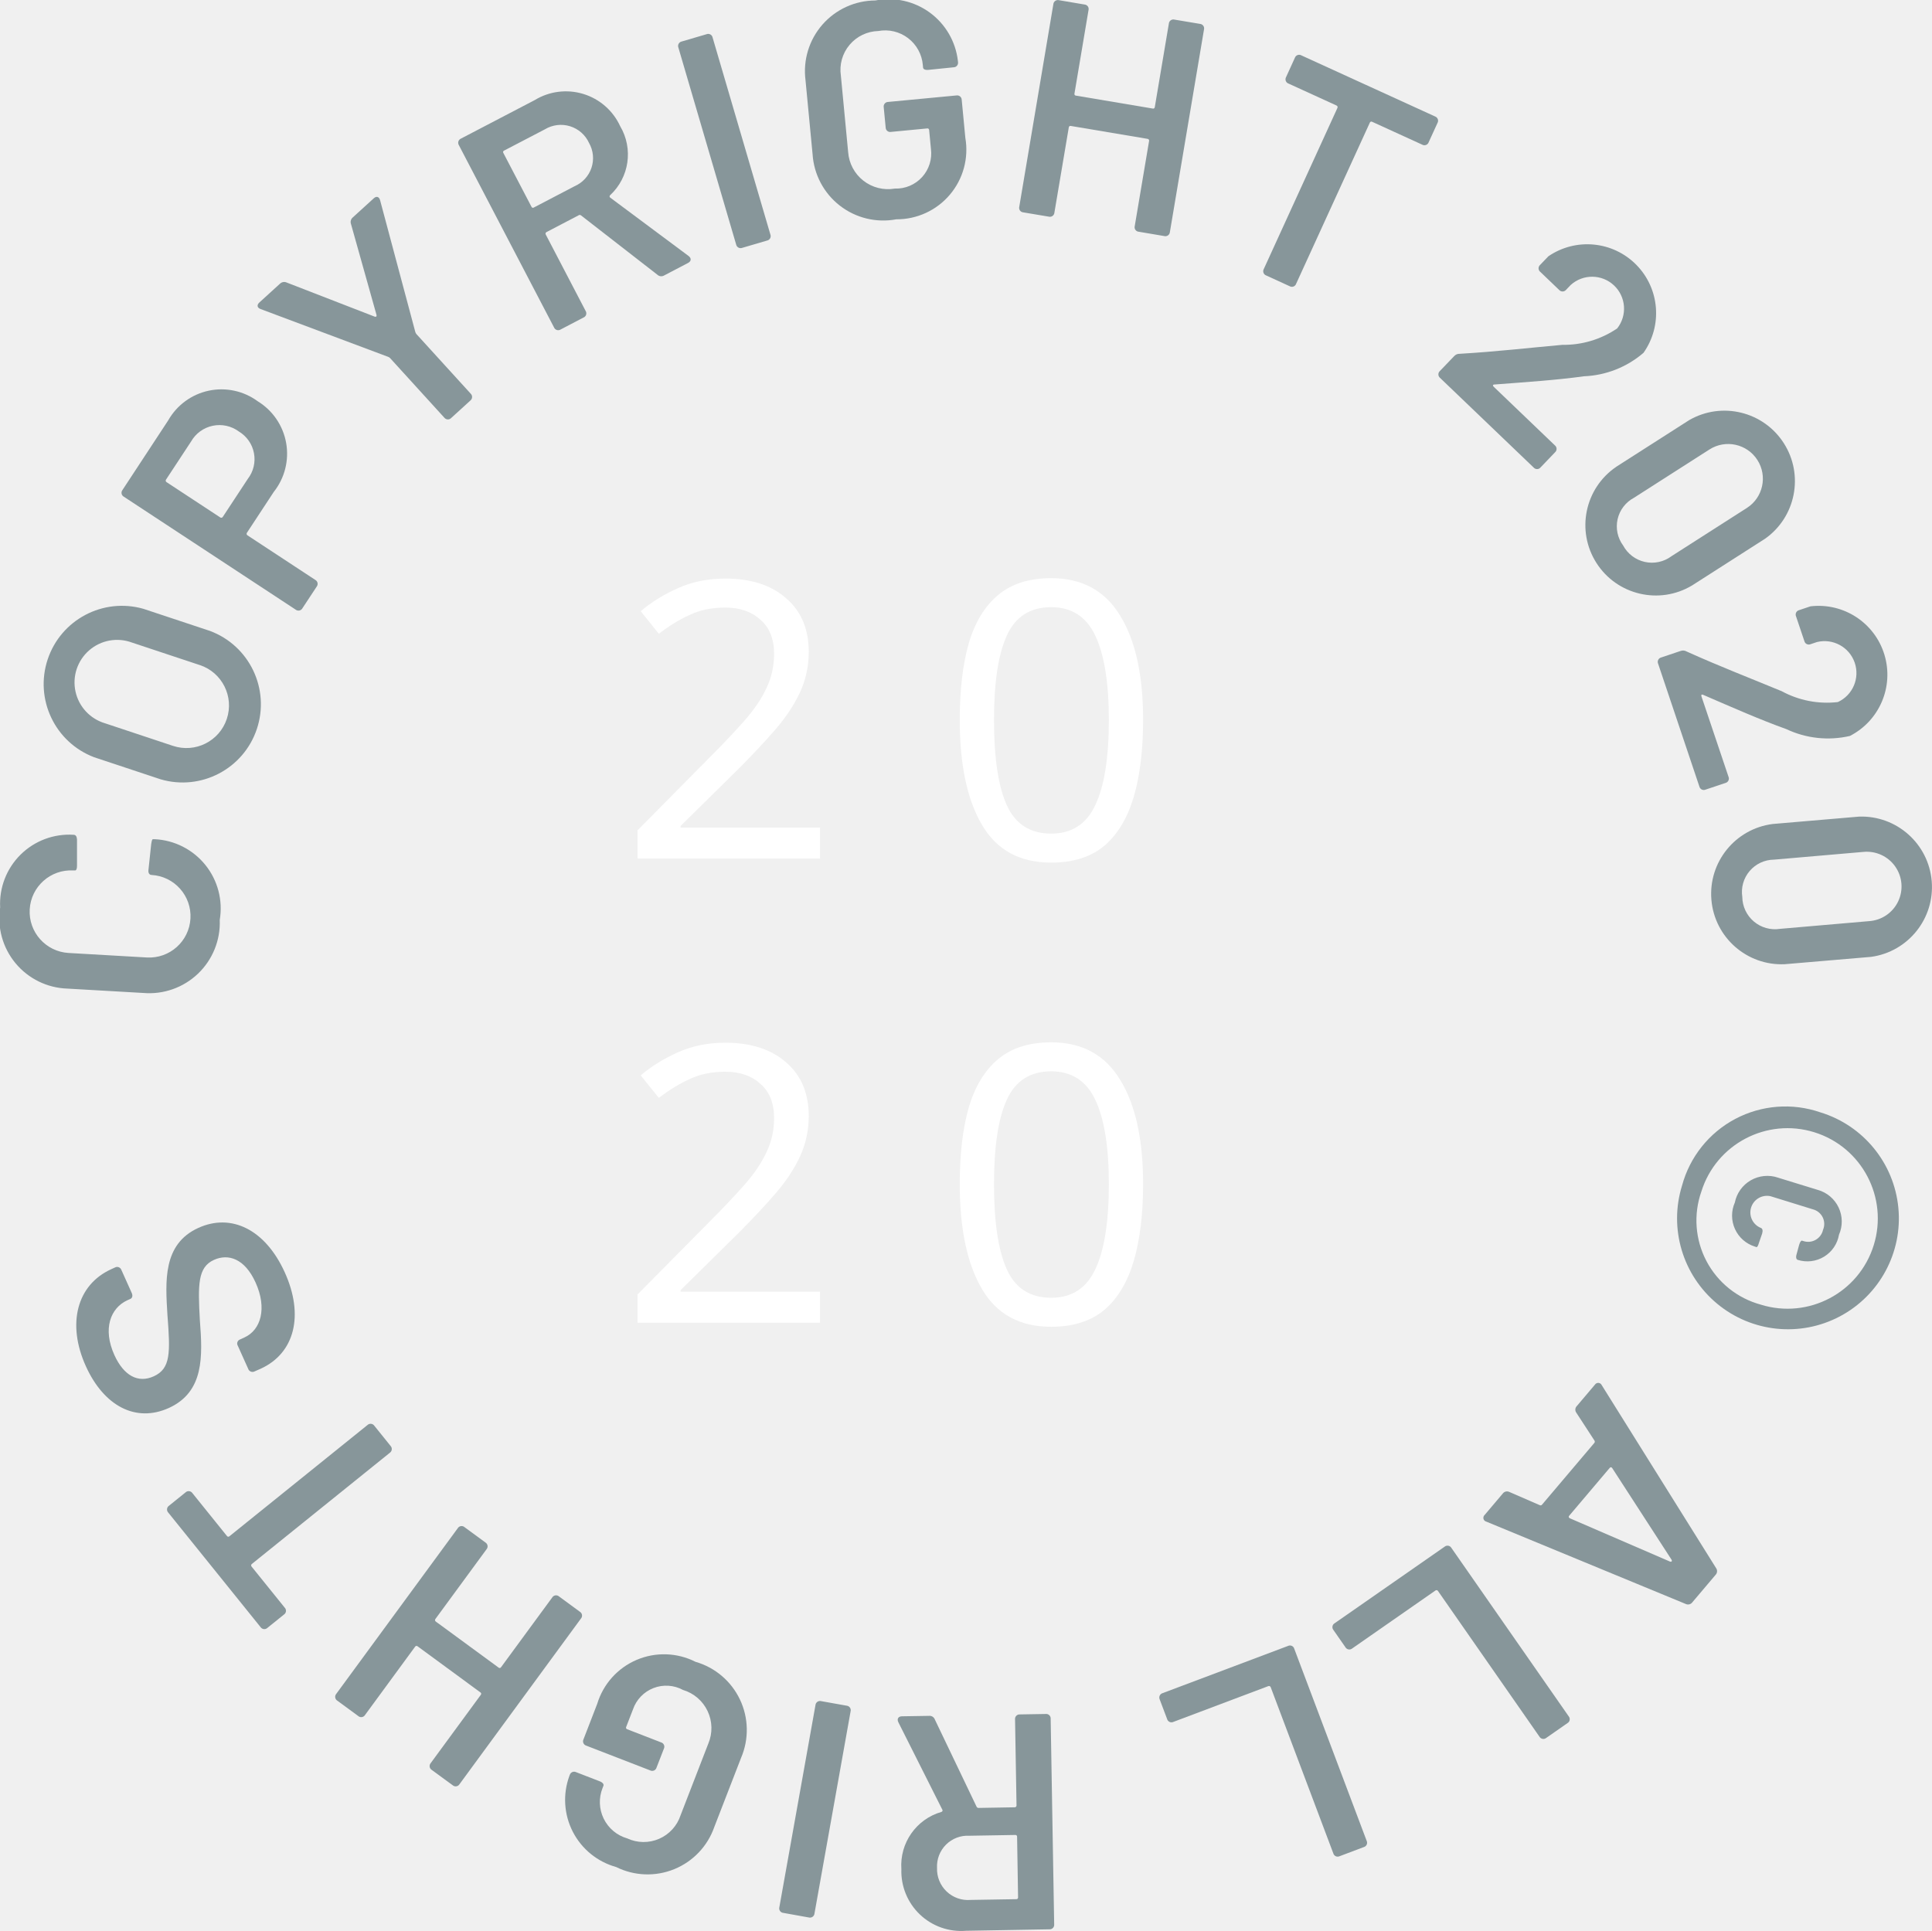
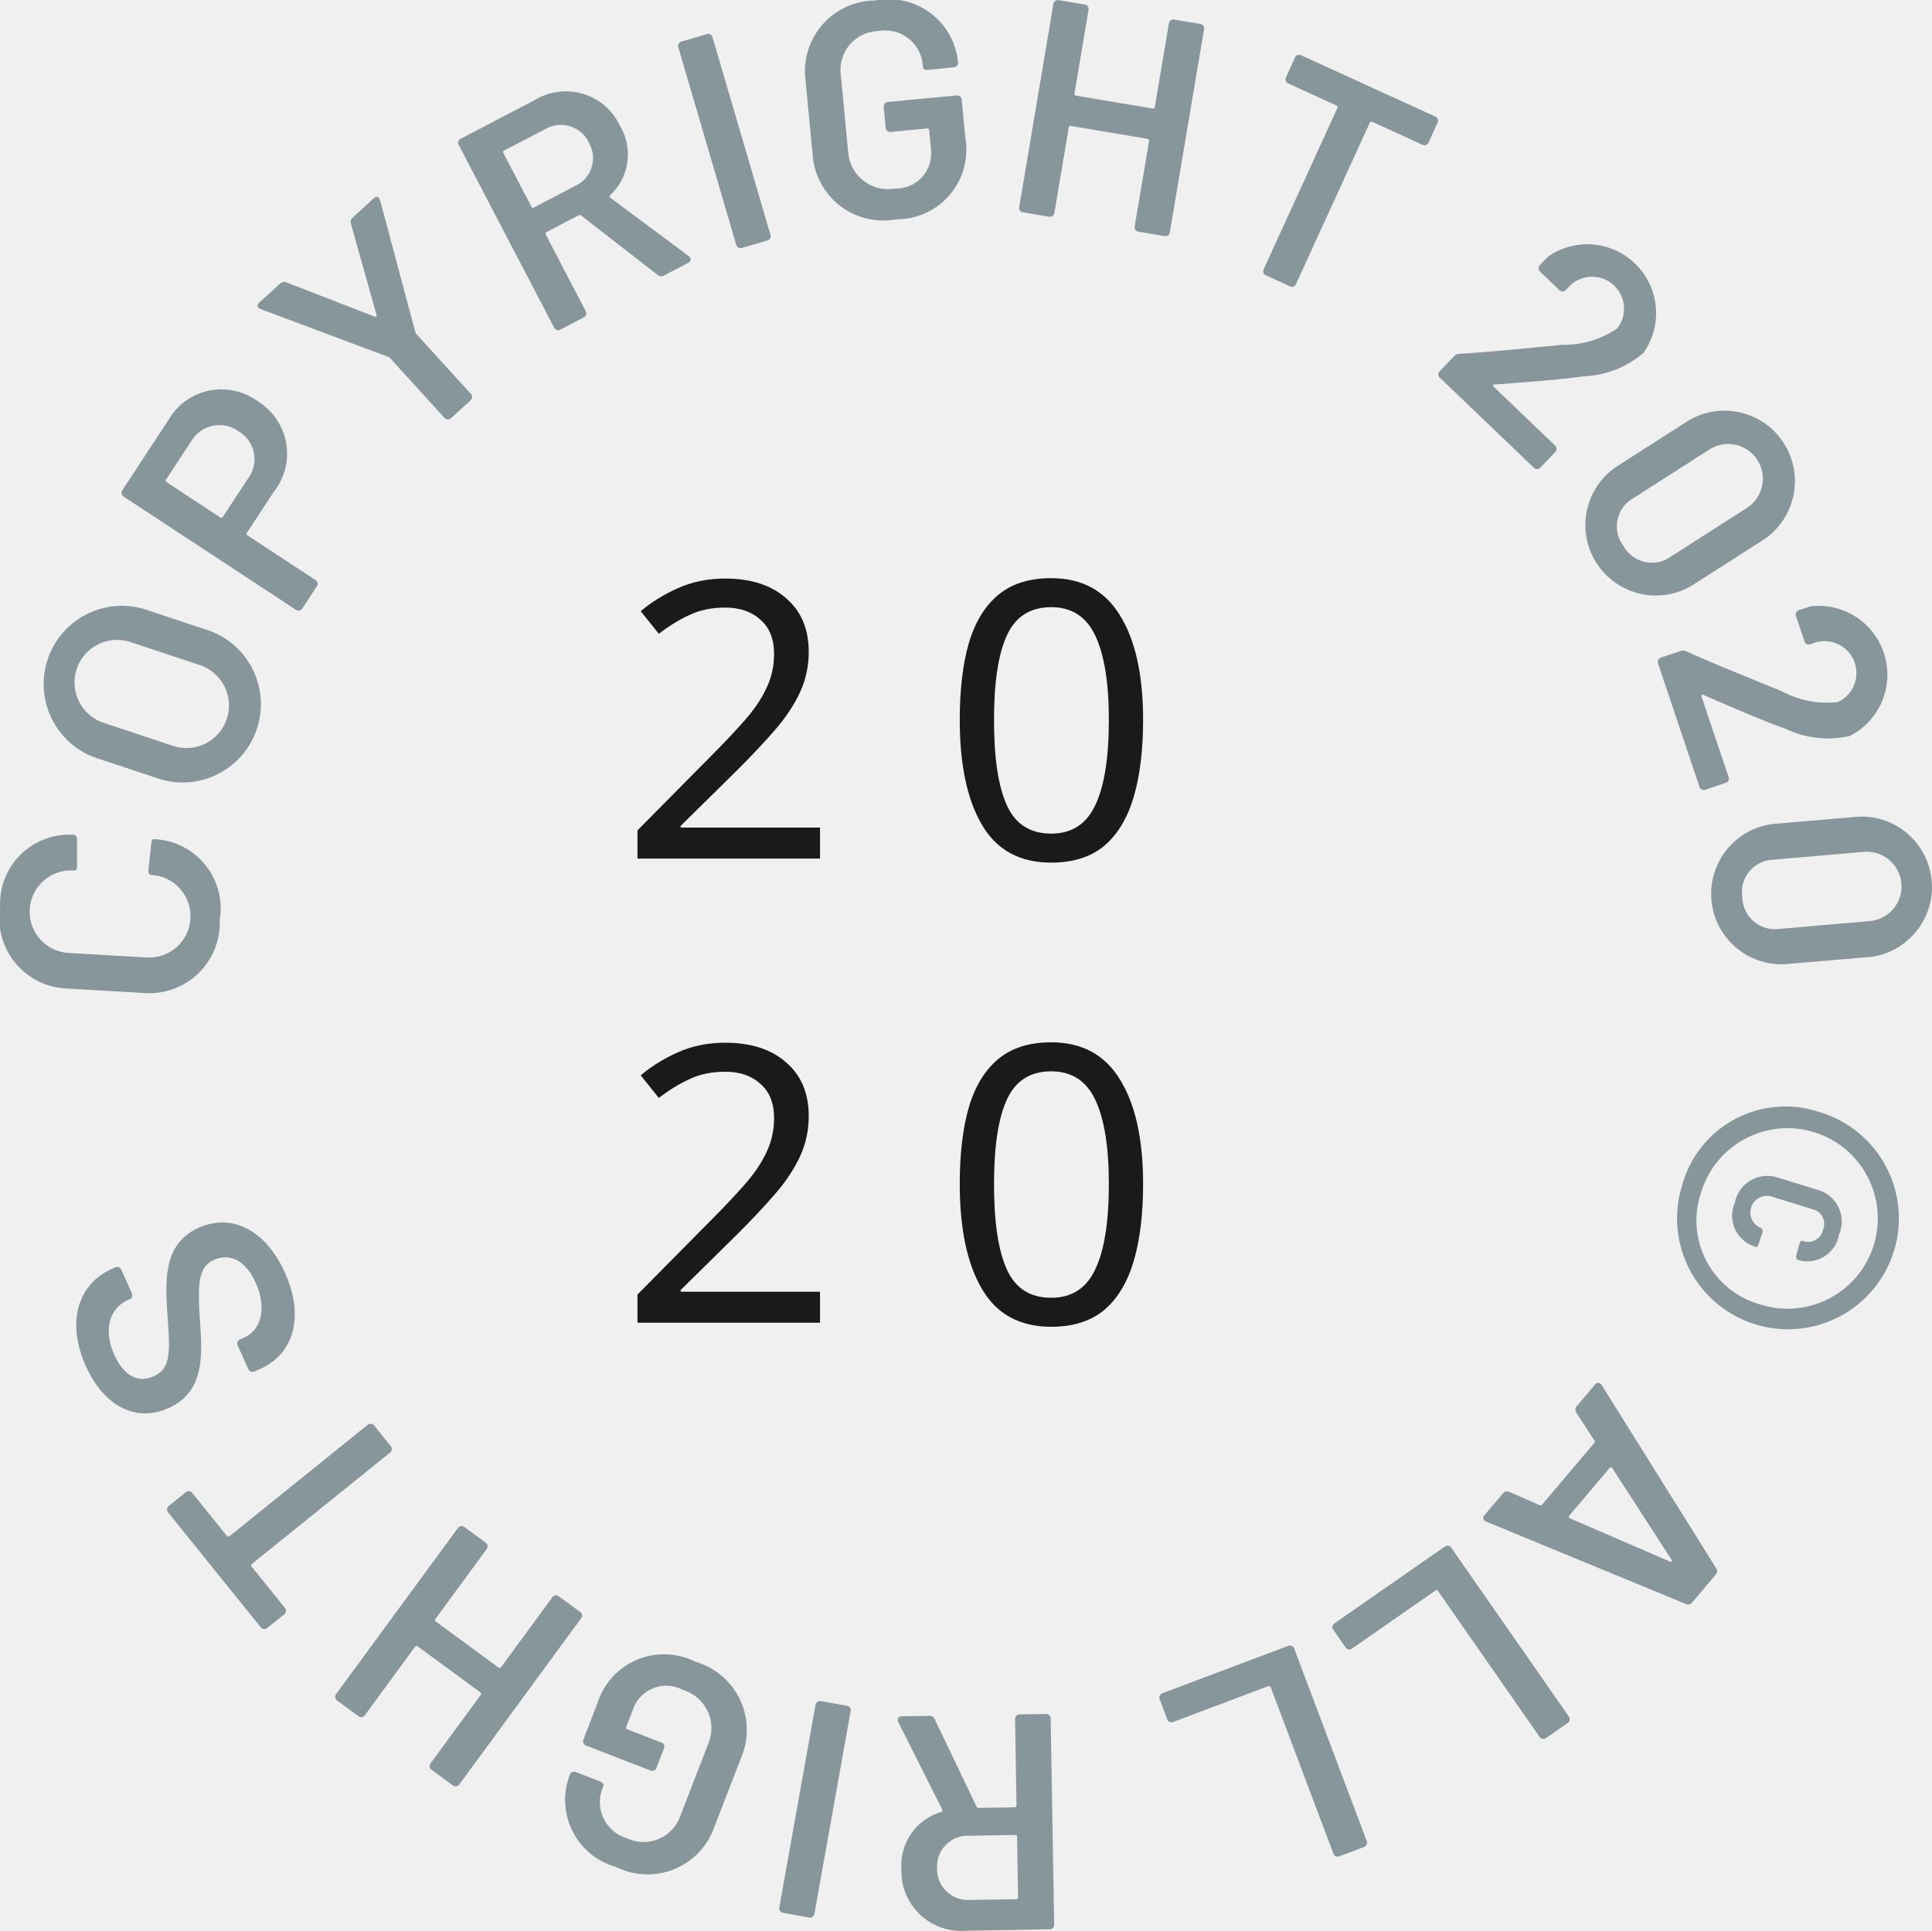
<svg xmlns="http://www.w3.org/2000/svg" id="copyright" width="74.914" height="74.874" viewBox="0 0 74.914 74.874">
-   <text id="_2_0" data-name="2 0" transform="translate(24 33.296)" fill="#fff" font-size="15" font-family="RobotoMono-Medium, Roboto Mono" font-weight="500">
+   <text id="_2_0" data-name="2 0" transform="translate(24 33.296)" fill="#1a1a1a" font-size="15" font-family="RobotoMono-Medium, Roboto Mono" font-weight="500">
    <tspan x="0" y="0">2 0</tspan>
  </text>
-   <text id="_2_0-2" data-name="2 0" transform="translate(24 51.296)" fill="#fff" font-size="15" font-family="RobotoMono-Medium, Roboto Mono" font-weight="500">
+   <text id="_2_0-2" data-name="2 0" transform="translate(24 51.296)" fill="#1a1a1a" font-size="15" font-family="RobotoMono-Medium, Roboto Mono" font-weight="500">
    <tspan x="0" y="0">2 0</tspan>
  </text>
  <g id="Grupo_9" data-name="Grupo 9" transform="translate(-335.672 -135.74)">
    <g id="Grupo_8" data-name="Grupo 8" transform="translate(335.672 135.74)">
      <path id="Caminho_17" data-name="Caminho 17" d="M341.226,166.338l-2.938-.169a2.727,2.727,0,0,1-2.61-3.146,2.681,2.681,0,0,1,2.848-2.819c.082,0,.127.066.132.185V161.4c.005.119-.034.189-.07.187l-.072,0a1.6,1.6,0,0,0-.184,3.2l3.033.175a1.6,1.6,0,0,0,.184-3.2c-.083,0-.139-.079-.12-.2l.106-1c.019-.118.034-.189.07-.187l.06,0a2.688,2.688,0,0,1,2.528,3.13A2.736,2.736,0,0,1,341.226,166.338Z" transform="translate(-335.672 -127.831)" fill="#87969a" />
      <path id="Caminho_18" data-name="Caminho 18" d="M341.494,160.234l-2.578-.856a3.035,3.035,0,0,1,1.912-5.755l2.578.856a3.034,3.034,0,0,1-1.912,5.755Zm1.522-4.429-2.635-.875a1.651,1.651,0,1,0-1.04,3.132l2.635.876a1.651,1.651,0,1,0,1.04-3.134Z" transform="translate(-335.268 -130.013)" fill="#87969a" />
      <path id="Caminho_19" data-name="Caminho 19" d="M344.51,147.609a2.384,2.384,0,0,1,.625,3.518l-1.04,1.583a.07.07,0,0,0,.02.1l2.628,1.727a.175.175,0,0,1,.056.263l-.551.836a.175.175,0,0,1-.263.056l-6.661-4.378a.174.174,0,0,1-.054-.263l1.773-2.7A2.372,2.372,0,0,1,344.51,147.609Zm-.729,1.174a1.266,1.266,0,0,0-1.854.392l-.969,1.473a.069.069,0,0,0,.021.1l2.08,1.367a.068.068,0,0,0,.1-.02l.969-1.473A1.251,1.251,0,0,0,343.781,148.783Z" transform="translate(-334.52 -132.05)" fill="#87969a" />
      <path id="Caminho_20" data-name="Caminho 20" d="M350.46,150.072l-2.108-2.316a.218.218,0,0,0-.074-.045l-4.936-1.85c-.142-.048-.161-.159-.056-.255l.8-.729a.234.234,0,0,1,.263-.046l3.412,1.323c.049.019.085-.013.07-.065l-.99-3.527a.233.233,0,0,1,.071-.258l.81-.738c.106-.1.213-.066.249.079l1.363,5.1a.284.284,0,0,0,.038.078l2.108,2.315a.177.177,0,0,1-.012.27l-.74.674A.176.176,0,0,1,350.46,150.072Z" transform="translate(-333.231 -133.874)" fill="#87969a" />
      <path id="Caminho_21" data-name="Caminho 21" d="M356.818,145.527l-2.96-2.3a.079.079,0,0,0-.1,0l-1.236.646a.067.067,0,0,0-.029.1l1.543,2.958a.174.174,0,0,1-.082.257l-.885.463a.175.175,0,0,1-.258-.081l-3.688-7.065a.176.176,0,0,1,.081-.257l2.862-1.494a2.317,2.317,0,0,1,3.311,1.014,2.154,2.154,0,0,1-.39,2.676.06.06,0,0,0,.012.1l3.034,2.26c.112.089.1.2-.022.266l-.929.486A.218.218,0,0,1,356.818,145.527Zm-5.97-4.719,1.087,2.08a.062.062,0,0,0,.1.03l1.573-.822a1.188,1.188,0,0,0,.562-1.677,1.2,1.2,0,0,0-1.714-.529l-1.573.82A.063.063,0,0,0,350.848,140.808Z" transform="translate(-331.329 -134.874)" fill="#87969a" />
      <path id="Caminho_22" data-name="Caminho 22" d="M357.79,144.9l-2.239-7.635a.176.176,0,0,1,.13-.237l.961-.282a.174.174,0,0,1,.236.13l2.239,7.635a.175.175,0,0,1-.128.237l-.961.282A.177.177,0,0,1,357.79,144.9Z" transform="translate(-329.246 -135.419)" fill="#87969a" />
      <path id="Caminho_23" data-name="Caminho 23" d="M359.551,141.72l-.274-2.869a2.742,2.742,0,0,1,2.708-3.093,2.7,2.7,0,0,1,3.2,2.338l.005.048a.175.175,0,0,1-.172.206l-.983.1c-.119.011-.195-.03-.2-.089l-.009-.1a1.466,1.466,0,0,0-1.728-1.318,1.507,1.507,0,0,0-1.45,1.73l.282,2.963a1.549,1.549,0,0,0,1.81,1.417,1.364,1.364,0,0,0,1.4-1.544l-.069-.723a.064.064,0,0,0-.078-.065l-1.4.134a.175.175,0,0,1-.208-.171l-.075-.783a.176.176,0,0,1,.172-.208l2.643-.251a.176.176,0,0,1,.209.171l.14,1.47a2.7,2.7,0,0,1-2.677,3.162A2.747,2.747,0,0,1,359.551,141.72Z" transform="translate(-328.043 -135.74)" fill="#87969a" />
      <path id="Caminho_24" data-name="Caminho 24" d="M371.557,136.5l.987.165a.176.176,0,0,1,.156.22l-1.322,7.852a.175.175,0,0,1-.22.156l-.987-.167a.175.175,0,0,1-.156-.22l.556-3.3a.067.067,0,0,0-.058-.082l-2.974-.5a.063.063,0,0,0-.082.06l-.557,3.3a.175.175,0,0,1-.22.156l-.986-.165a.175.175,0,0,1-.156-.22l1.321-7.852a.176.176,0,0,1,.22-.156l.987.167a.174.174,0,0,1,.156.22l-.544,3.232a.063.063,0,0,0,.06.082l2.972.5a.063.063,0,0,0,.083-.058l.544-3.232A.175.175,0,0,1,371.557,136.5Z" transform="translate(-326.015 -135.739)" fill="#87969a" />
      <path id="Caminho_25" data-name="Caminho 25" d="M379.442,139.99l-.341.746a.175.175,0,0,1-.253.094l-1.937-.885a.063.063,0,0,0-.094.036l-2.856,6.245a.173.173,0,0,1-.251.094l-.909-.416a.175.175,0,0,1-.094-.251l2.855-6.246a.069.069,0,0,0-.034-.094l-1.862-.851a.175.175,0,0,1-.094-.253l.34-.746a.175.175,0,0,1,.253-.094l5.185,2.369A.176.176,0,0,1,379.442,139.99Z" transform="translate(-323.703 -135.221)" fill="#87969a" />
      <path id="Caminho_26" data-name="Caminho 26" d="M377.877,147.84l.543-.566a.276.276,0,0,1,.226-.1c1.4-.081,2.733-.236,3.977-.347a3.685,3.685,0,0,0,2.127-.637,1.238,1.238,0,0,0-1.8-1.687l-.181.189a.176.176,0,0,1-.27.005l-.731-.7a.176.176,0,0,1-.007-.27l.322-.335a2.67,2.67,0,0,1,3.687,3.745,3.77,3.77,0,0,1-2.307.909c-1.065.148-2.227.224-3.471.319-.067,0-.075.044-.032.085l2.373,2.274a.175.175,0,0,1,.007.27l-.56.585a.175.175,0,0,1-.27.005l-3.63-3.477A.175.175,0,0,1,377.877,147.84Z" transform="translate(-322.043 -133.454)" fill="#87969a" />
      <path id="Caminho_27" data-name="Caminho 27" d="M383.336,149.974l2.829-1.81a2.733,2.733,0,0,1,2.942,4.6l-2.831,1.812a2.731,2.731,0,0,1-2.941-4.6Zm2.136,3.471,2.93-1.875a1.346,1.346,0,1,0-1.452-2.267l-2.93,1.875a1.252,1.252,0,0,0-.416,1.849A1.267,1.267,0,0,0,385.472,153.446Z" transform="translate(-320.666 -131.872)" fill="#87969a" />
      <path id="Caminho_28" data-name="Caminho 28" d="M384.377,155.513l.745-.25a.277.277,0,0,1,.245.019c1.274.576,2.529,1.059,3.683,1.538a3.681,3.681,0,0,0,2.178.422,1.238,1.238,0,0,0-.809-2.328l-.247.083a.176.176,0,0,1-.242-.12l-.323-.959a.176.176,0,0,1,.12-.241l.441-.148a2.669,2.669,0,0,1,1.527,5.027,3.769,3.769,0,0,1-2.464-.265c-1.014-.363-2.078-.834-3.224-1.329-.06-.029-.086,0-.067.061l1.048,3.115a.176.176,0,0,1-.12.242l-.768.257a.175.175,0,0,1-.241-.119l-1.6-4.764A.176.176,0,0,1,384.377,155.513Z" transform="translate(-319.965 -130.016)" fill="#87969a" />
      <path id="Caminho_29" data-name="Caminho 29" d="M388.2,159.959l3.348-.286a2.733,2.733,0,0,1,.463,5.439l-3.349.285a2.731,2.731,0,0,1-.462-5.438Zm.274,4.067,3.467-.3a1.347,1.347,0,1,0-.229-2.684l-3.467.3a1.254,1.254,0,0,0-1.228,1.444A1.267,1.267,0,0,0,388.478,164.026Z" transform="translate(-319.459 -128.005)" fill="#87969a" />
      <path id="Caminho_30" data-name="Caminho 30" d="M390.37,168.387a4.3,4.3,0,1,1-5.361,2.84A4.15,4.15,0,0,1,390.37,168.387Zm-2.305,7.459a3.5,3.5,0,1,0-2.307-4.387A3.381,3.381,0,0,0,388.065,175.845Zm.663-4.926,1.547.476a1.273,1.273,0,0,1,.82,1.736,1.244,1.244,0,0,1-1.6.977c-.057-.017-.081-.1-.046-.213l.1-.368c.034-.114.078-.175.112-.164l.045.013a.591.591,0,0,0,.77-.434.584.584,0,0,0-.39-.793l-1.649-.511a.645.645,0,0,0-.378,1.228c.068.021.091.1.057.217l-.124.361c-.034.114-.066.177-.1.168l-.057-.019a1.257,1.257,0,0,1-.779-1.71A1.285,1.285,0,0,1,388.728,170.919Z" transform="translate(-319.787 -125.251)" fill="#87969a" />
      <path id="Caminho_31" data-name="Caminho 31" d="M380.141,180.493l1.175.511a.073.073,0,0,0,.1-.025l2.017-2.381a.076.076,0,0,0,.008-.1l-.7-1.075a.2.2,0,0,1,.02-.263l.7-.827a.151.151,0,0,1,.265.021l4.432,7.091a.206.206,0,0,1-.02.265l-.9,1.063a.206.206,0,0,1-.258.064l-7.732-3.193a.15.15,0,0,1-.064-.257l.7-.827A.206.206,0,0,1,380.141,180.493Zm3.893-.932-1.57,1.854c-.03.037-.028.07.025.1l3.883,1.679c.06.021.09-.016.061-.071l-2.3-3.552C384.1,179.523,384.065,179.526,384.034,179.561Z" transform="translate(-321.617 -122.636)" fill="#87969a" />
      <path id="Caminho_32" data-name="Caminho 32" d="M379.327,181.123l4.546,6.528a.174.174,0,0,1-.048.265l-.82.572a.176.176,0,0,1-.266-.048l-3.933-5.648a.068.068,0,0,0-.1-.019l-3.225,2.246a.176.176,0,0,1-.266-.048l-.462-.664a.175.175,0,0,1,.046-.265l4.263-2.968A.175.175,0,0,1,379.327,181.123Z" transform="translate(-323.047 -121.093)" fill="#87969a" />
      <path id="Caminho_33" data-name="Caminho 33" d="M374.873,184.087l2.806,7.445a.174.174,0,0,1-.111.245l-.936.353a.176.176,0,0,1-.246-.111l-2.427-6.442a.07.07,0,0,0-.093-.042l-3.678,1.386a.175.175,0,0,1-.246-.111l-.286-.757a.177.177,0,0,1,.111-.246l4.861-1.83A.173.173,0,0,1,374.873,184.087Z" transform="translate(-324.687 -120.147)" fill="#87969a" />
      <path id="Caminho_34" data-name="Caminho 34" d="M363.416,186.182l1.618,3.381a.082.082,0,0,0,.085.046l1.393-.024a.069.069,0,0,0,.07-.073l-.057-3.336a.175.175,0,0,1,.188-.193l1-.017a.174.174,0,0,1,.193.187l.136,7.971a.175.175,0,0,1-.188.193l-3.229.056a2.318,2.318,0,0,1-2.508-2.389,2.156,2.156,0,0,1,1.548-2.219.06.06,0,0,0,.034-.1l-1.7-3.38c-.062-.13,0-.226.139-.229l1.048-.017A.217.217,0,0,1,363.416,186.182Zm3.226,6.892-.038-2.346a.064.064,0,0,0-.074-.07l-1.775.03a1.189,1.189,0,0,0-1.255,1.249,1.2,1.2,0,0,0,1.3,1.24l1.775-.029A.064.064,0,0,0,366.642,193.074Z" transform="translate(-327.166 -119.498)" fill="#87969a" />
      <path id="Caminho_35" data-name="Caminho 35" d="M361.271,185.988l-1.4,7.838a.176.176,0,0,1-.222.154l-.985-.177a.175.175,0,0,1-.155-.221l1.4-7.837a.176.176,0,0,1,.221-.154l.986.176A.176.176,0,0,1,361.271,185.988Z" transform="translate(-328.289 -119.621)" fill="#87969a" />
      <path id="Caminho_36" data-name="Caminho 36" d="M359.06,188.218l-1.041,2.688a2.74,2.74,0,0,1-3.806,1.552,2.7,2.7,0,0,1-1.816-3.525l.017-.044a.176.176,0,0,1,.246-.11l.922.357c.111.044.16.114.139.169l-.034.089a1.465,1.465,0,0,0,.954,1.953,1.508,1.508,0,0,0,2.072-.9l1.075-2.778a1.546,1.546,0,0,0-.982-2.078,1.363,1.363,0,0,0-1.94.754l-.263.678a.064.064,0,0,0,.041.093l1.311.508a.175.175,0,0,1,.109.246l-.285.733a.174.174,0,0,1-.246.108l-2.476-.959a.175.175,0,0,1-.11-.246l.533-1.378a2.705,2.705,0,0,1,3.811-1.628A2.749,2.749,0,0,1,359.06,188.218Z" transform="translate(-330.322 -120.055)" fill="#87969a" />
      <path id="Caminho_37" data-name="Caminho 37" d="M346.384,187.824l-.807-.592a.176.176,0,0,1-.041-.267l4.709-6.421a.174.174,0,0,1,.266-.04l.807.592a.176.176,0,0,1,.041.267l-1.98,2.7a.069.069,0,0,0,.015.1l2.432,1.783a.063.063,0,0,0,.1-.015l1.981-2.7a.175.175,0,0,1,.266-.042l.807.593a.174.174,0,0,1,.041.266l-4.707,6.421a.175.175,0,0,1-.266.041l-.809-.592a.177.177,0,0,1-.041-.267l1.939-2.643a.063.063,0,0,0-.016-.1l-2.431-1.784a.064.064,0,0,0-.1.016l-1.937,2.643A.175.175,0,0,1,346.384,187.824Z" transform="translate(-332.496 -121.279)" fill="#87969a" />
      <path id="Caminho_38" data-name="Caminho 38" d="M340.643,180.639l.639-.515a.176.176,0,0,1,.269.029l1.337,1.66a.064.064,0,0,0,.1.009l5.348-4.31a.176.176,0,0,1,.269.028l.627.779a.177.177,0,0,1-.029.269l-5.348,4.31a.069.069,0,0,0-.012.1l1.286,1.595a.175.175,0,0,1-.029.267l-.639.515a.176.176,0,0,1-.269-.028l-3.578-4.44A.176.176,0,0,1,340.643,180.639Z" transform="translate(-334.089 -122.248)" fill="#87969a" />
      <path id="Caminho_39" data-name="Caminho 39" d="M345.054,177.235l-.228.1a.176.176,0,0,1-.253-.1l-.4-.889a.167.167,0,0,1,.083-.247l.173-.079c.639-.29.884-1.133.431-2.131-.423-.933-1.061-1.127-1.615-.876-.63.286-.622.963-.545,2.341.107,1.39.173,2.772-1.2,3.4-1.29.586-2.524-.083-3.218-1.612-.749-1.648-.352-3.163.982-3.769l.142-.065a.175.175,0,0,1,.251.094l.4.891c.049.107.024.2-.052.233l-.119.053c-.651.3-.963,1.105-.5,2.125.364.8.918,1.1,1.526.823.662-.3.642-.92.531-2.373-.079-1.3-.191-2.753,1.2-3.383,1.269-.577,2.59.053,3.348,1.723S346.376,176.635,345.054,177.235Z" transform="translate(-334.95 -124.154)" fill="#87969a" />
    </g>
  </g>
</svg>
